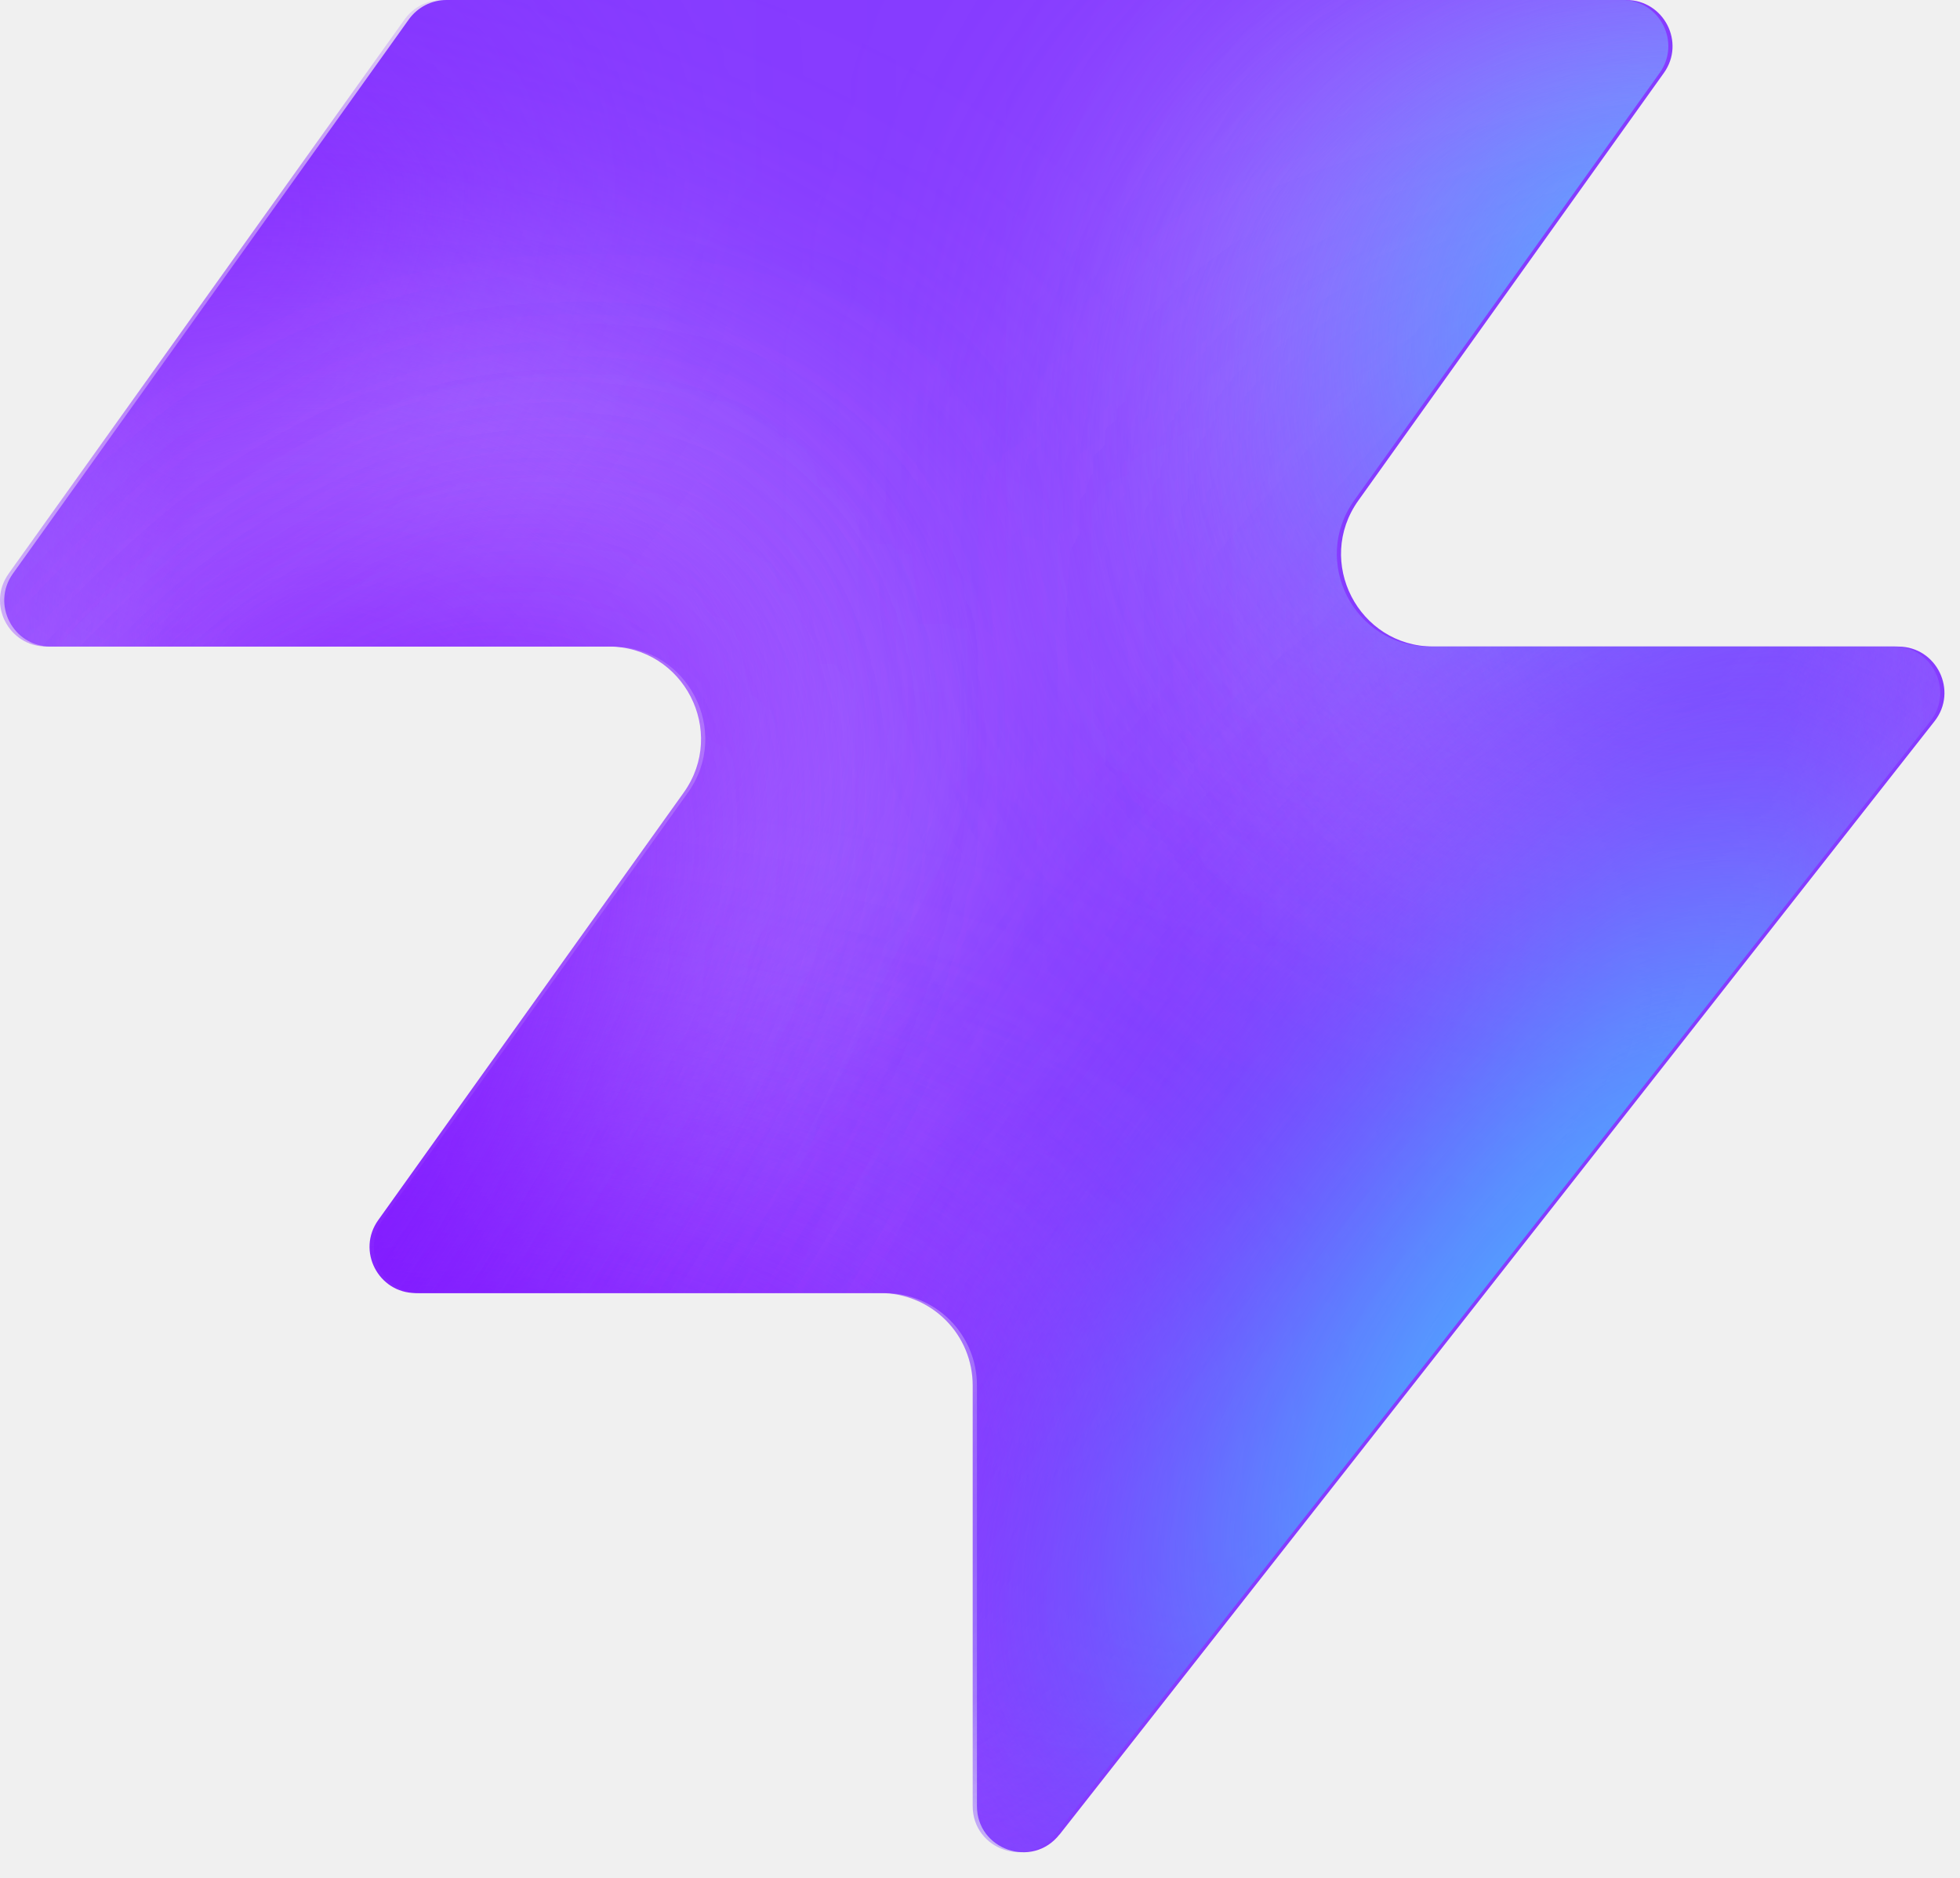
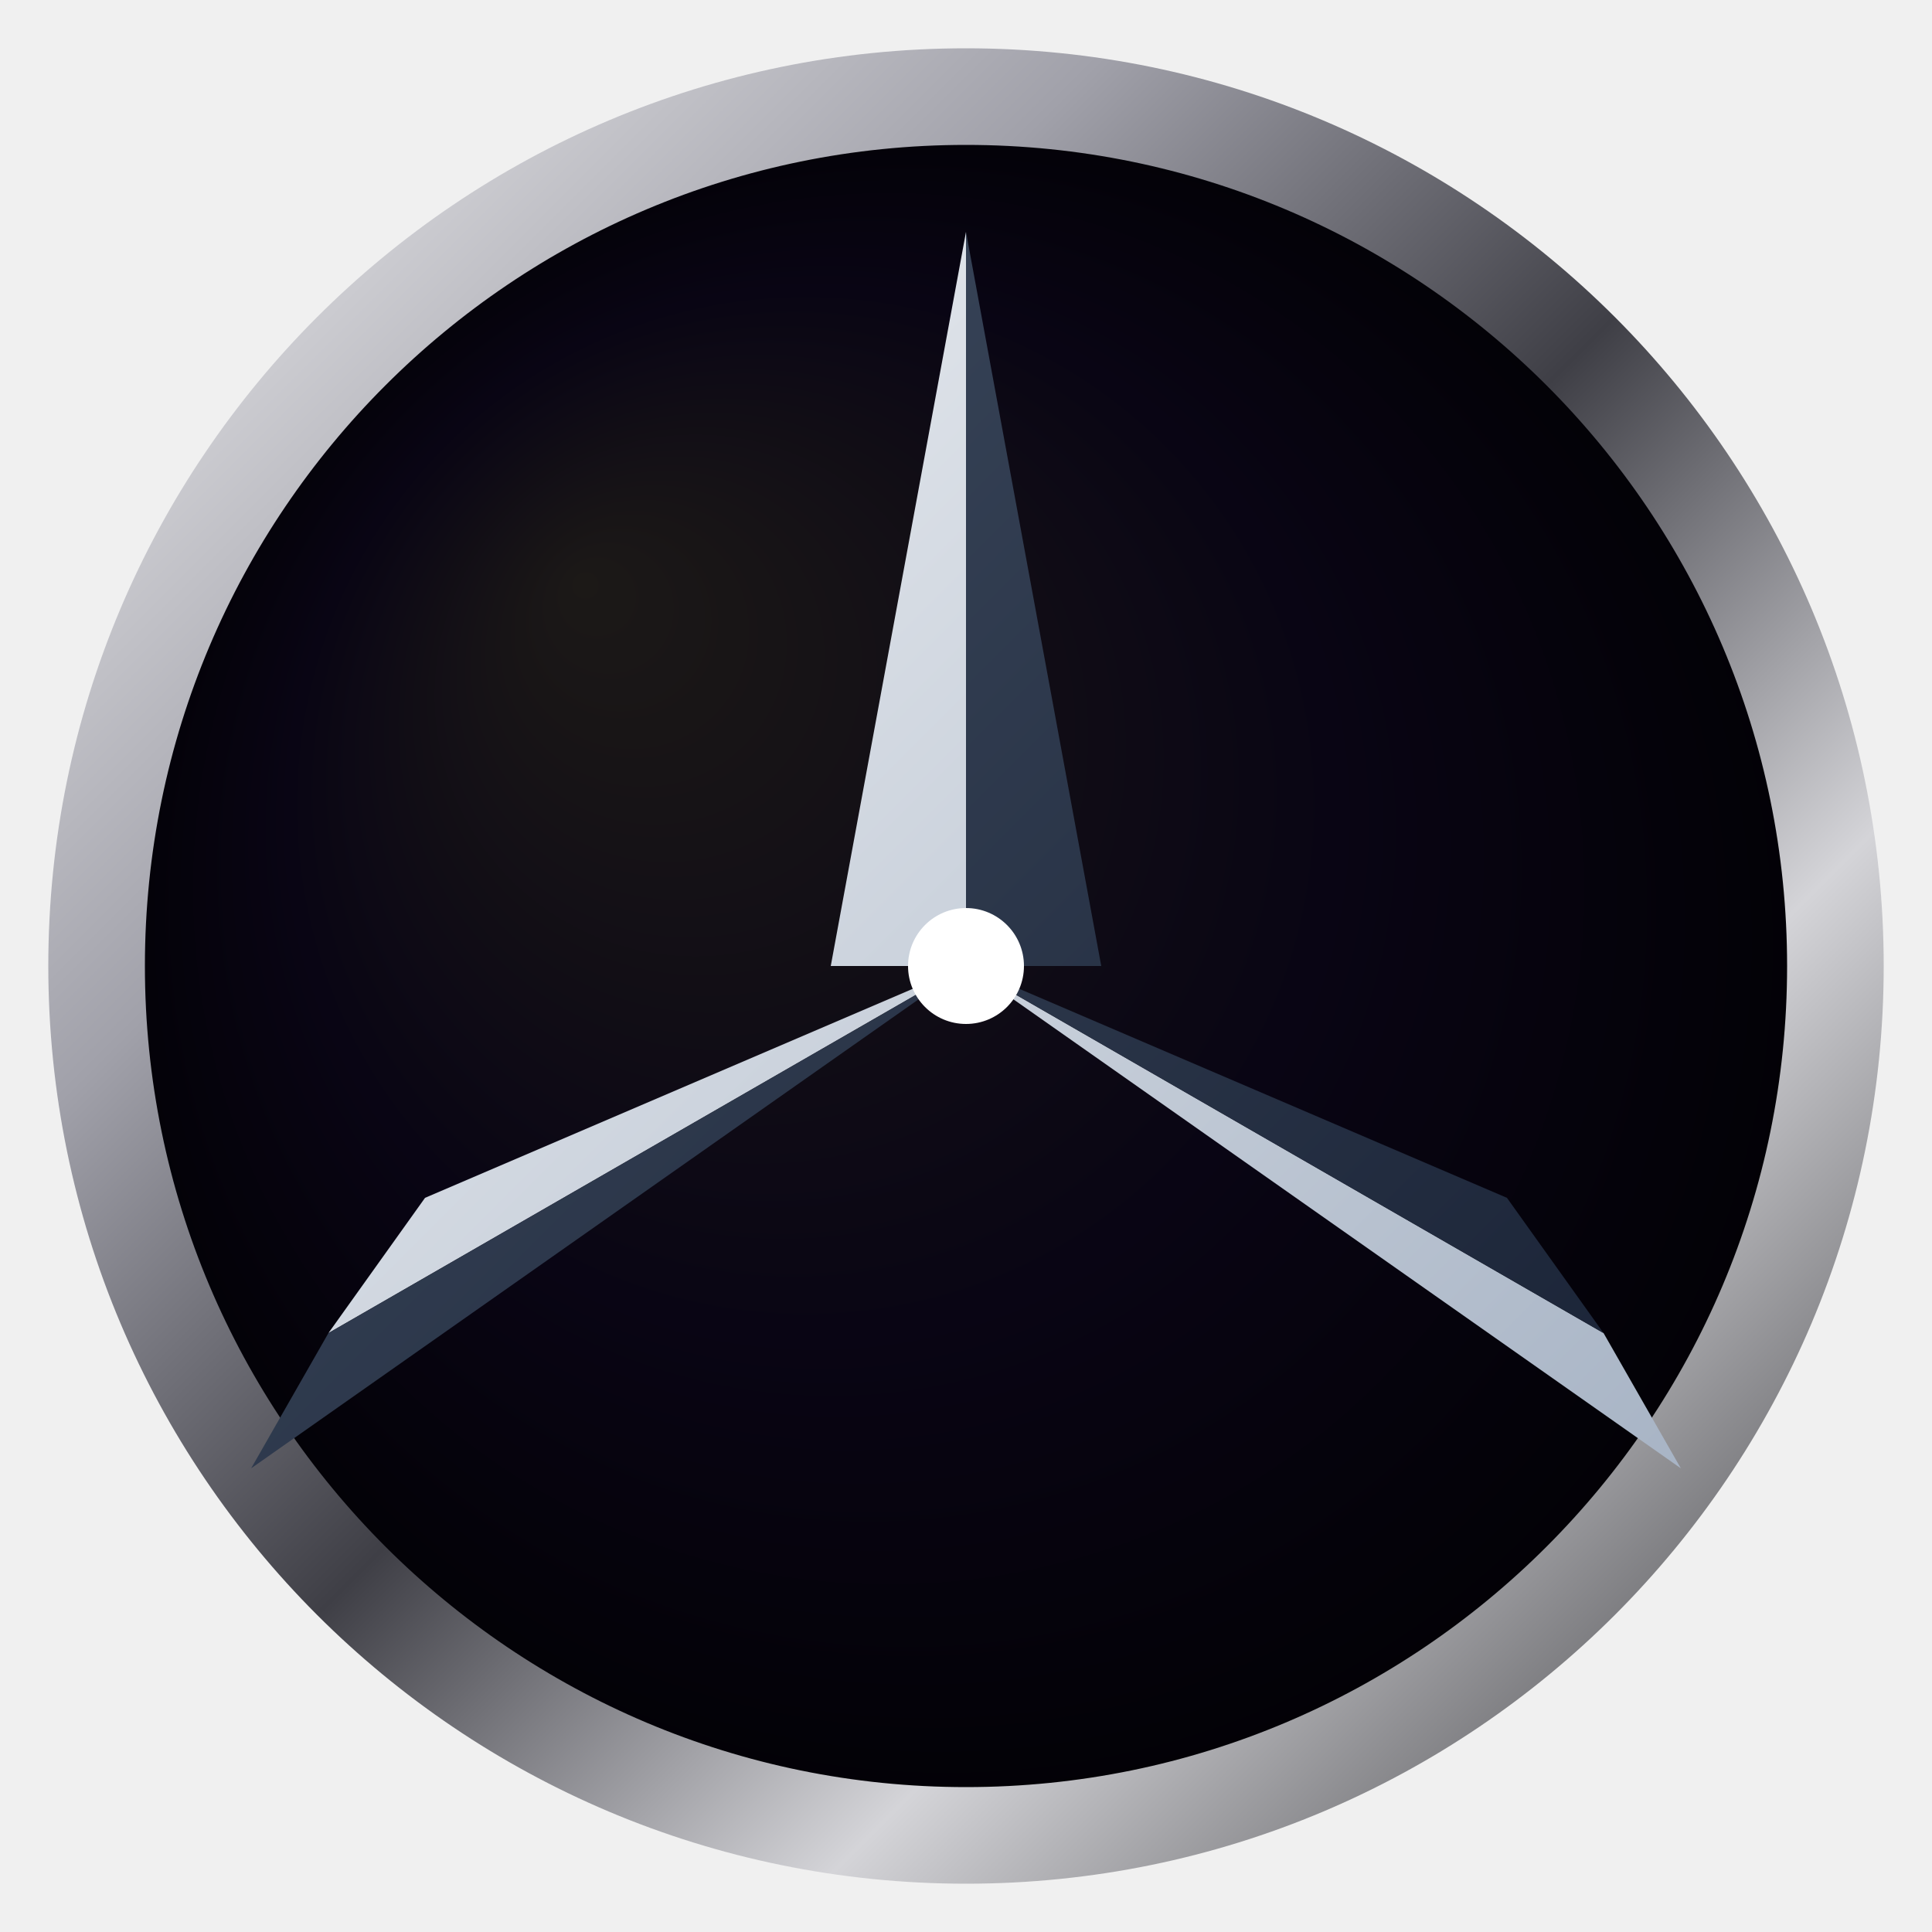
- <svg xmlns="http://www.w3.org/2000/svg" width="48" height="46" fill="none" viewBox="0 0 48 46">
-   <path fill="#863bff" d="M25.946 44.938c-.664.845-2.021.375-2.021-.698V33.937a2.26 2.26 0 0 0-2.262-2.262H10.287c-.92 0-1.456-1.04-.92-1.788l7.48-10.471c1.07-1.497 0-3.578-1.842-3.578H1.237c-.92 0-1.456-1.04-.92-1.788L10.013.474c.214-.297.556-.474.92-.474h28.894c.92 0 1.456 1.04.92 1.788l-7.48 10.471c-1.07 1.498 0 3.579 1.842 3.579h11.377c.943 0 1.473 1.088.89 1.83L25.947 44.94z" style="fill:#863bff;fill:color(display-p3 .525 .23 1);fill-opacity:1" />
-   <mask id="a" width="48" height="46" x="0" y="0" maskUnits="userSpaceOnUse" style="mask-type:alpha">
-     <path fill="#000" d="M25.842 44.938c-.664.844-2.021.375-2.021-.698V33.937a2.26 2.26 0 0 0-2.262-2.262H10.183c-.92 0-1.456-1.04-.92-1.788l7.48-10.471c1.07-1.498 0-3.579-1.842-3.579H1.133c-.92 0-1.456-1.04-.92-1.787L9.91.473c.214-.297.556-.474.92-.474h28.894c.92 0 1.456 1.04.92 1.788l-7.48 10.471c-1.07 1.498 0 3.578 1.842 3.578h11.377c.943 0 1.473 1.088.89 1.832L25.843 44.94z" style="fill:#000;fill-opacity:1" />
-   </mask>
-   <g mask="url(#a)">
-     <g filter="url(#b)">
-       <ellipse cx="5.508" cy="14.704" fill="#ede6ff" rx="5.508" ry="14.704" style="fill:#ede6ff;fill:color(display-p3 .927 .903 1);fill-opacity:1" transform="matrix(.00324 1 1 -.00324 -4.47 31.516)" />
-     </g>
-     <g filter="url(#c)">
-       <ellipse cx="10.399" cy="29.851" fill="#ede6ff" rx="10.399" ry="29.851" style="fill:#ede6ff;fill:color(display-p3 .927 .903 1);fill-opacity:1" transform="matrix(.00324 1 1 -.00324 -39.328 7.883)" />
-     </g>
-     <g filter="url(#d)">
-       <ellipse cx="5.508" cy="30.487" fill="#7e14ff" rx="5.508" ry="30.487" style="fill:#7e14ff;fill:color(display-p3 .492 .077 1);fill-opacity:1" transform="rotate(89.814 -25.913 -14.639)scale(1 -1)" />
-     </g>
-     <g filter="url(#e)">
-       <ellipse cx="5.508" cy="30.599" fill="#7e14ff" rx="5.508" ry="30.599" style="fill:#7e14ff;fill:color(display-p3 .492 .077 1);fill-opacity:1" transform="rotate(89.814 -32.644 -3.334)scale(1 -1)" />
-     </g>
-     <g filter="url(#f)">
-       <ellipse cx="5.508" cy="30.599" fill="#7e14ff" rx="5.508" ry="30.599" style="fill:#7e14ff;fill:color(display-p3 .492 .077 1);fill-opacity:1" transform="matrix(.00324 1 1 -.00324 -34.34 30.47)" />
-     </g>
-     <g filter="url(#g)">
-       <ellipse cx="14.072" cy="22.078" fill="#ede6ff" rx="14.072" ry="22.078" style="fill:#ede6ff;fill:color(display-p3 .927 .903 1);fill-opacity:1" transform="rotate(93.35 24.506 48.493)scale(-1 1)" />
-     </g>
-     <g filter="url(#h)">
-       <ellipse cx="3.47" cy="21.501" fill="#7e14ff" rx="3.47" ry="21.501" style="fill:#7e14ff;fill:color(display-p3 .492 .077 1);fill-opacity:1" transform="rotate(89.009 28.708 47.59)scale(-1 1)" />
-     </g>
-     <g filter="url(#i)">
-       <ellipse cx="3.47" cy="21.501" fill="#7e14ff" rx="3.47" ry="21.501" style="fill:#7e14ff;fill:color(display-p3 .492 .077 1);fill-opacity:1" transform="rotate(89.009 28.708 47.59)scale(-1 1)" />
-     </g>
-     <g filter="url(#j)">
-       <ellipse cx=".387" cy="8.972" fill="#7e14ff" rx="4.407" ry="29.108" style="fill:#7e14ff;fill:color(display-p3 .492 .077 1);fill-opacity:1" transform="rotate(39.51 .387 8.972)" />
-     </g>
-     <g filter="url(#k)">
-       <ellipse cx="47.523" cy="-6.092" fill="#7e14ff" rx="4.407" ry="29.108" style="fill:#7e14ff;fill:color(display-p3 .492 .077 1);fill-opacity:1" transform="rotate(37.892 47.523 -6.092)" />
-     </g>
-     <g filter="url(#l)">
-       <ellipse cx="41.412" cy="6.333" fill="#47bfff" rx="5.971" ry="9.665" style="fill:#47bfff;fill:color(display-p3 .28 .748 1);fill-opacity:1" transform="rotate(37.892 41.412 6.333)" />
-     </g>
-     <g filter="url(#m)">
-       <ellipse cx="-1.879" cy="38.332" fill="#7e14ff" rx="4.407" ry="29.108" style="fill:#7e14ff;fill:color(display-p3 .492 .077 1);fill-opacity:1" transform="rotate(37.892 -1.88 38.332)" />
-     </g>
-     <g filter="url(#n)">
-       <ellipse cx="-1.879" cy="38.332" fill="#7e14ff" rx="4.407" ry="29.108" style="fill:#7e14ff;fill:color(display-p3 .492 .077 1);fill-opacity:1" transform="rotate(37.892 -1.88 38.332)" />
-     </g>
-     <g filter="url(#o)">
-       <ellipse cx="35.651" cy="29.907" fill="#7e14ff" rx="4.407" ry="29.108" style="fill:#7e14ff;fill:color(display-p3 .492 .077 1);fill-opacity:1" transform="rotate(37.892 35.651 29.907)" />
-     </g>
-     <g filter="url(#p)">
-       <ellipse cx="38.418" cy="32.4" fill="#47bfff" rx="5.971" ry="15.297" style="fill:#47bfff;fill:color(display-p3 .28 .748 1);fill-opacity:1" transform="rotate(37.892 38.418 32.4)" />
-     </g>
-   </g>
+ <svg xmlns="http://www.w3.org/2000/svg" width="128" height="128" viewBox="0 0 100 100" fill="none">
+   <circle cx="50" cy="50" r="45" stroke="url(#metallic-border)" stroke-width="5" fill="url(#metallic-bg)" />
+   <path d="M50 50 L50 12 L43 50 Z" fill="url(#light-metal)" />
+   <path d="M50 50 L50 12 L57 50 Z" fill="url(#dark-metal)" />
+   <path d="M50 50 L17 69 L22 62 Z" fill="url(#light-metal)" />
+   <path d="M50 50 L17 69 L13 76 Z" fill="url(#dark-metal)" />
+   <path d="M50 50 L83 69 L87 76 Z" fill="url(#light-metal)" />
+   <path d="M50 50 L83 69 L78 62 Z" fill="url(#dark-metal)" />
+   <circle cx="50" cy="50" r="3" fill="#ffffff" />
  <defs>
-     <filter id="b" width="60.045" height="41.654" x="-19.77" y="16.149" color-interpolation-filters="sRGB" filterUnits="userSpaceOnUse">
-       <feFlood flood-opacity="0" result="BackgroundImageFix" />
-       <feBlend in="SourceGraphic" in2="BackgroundImageFix" result="shape" />
-       <feGaussianBlur result="effect1_foregroundBlur_2002_17158" stdDeviation="7.659" />
-     </filter>
-     <filter id="c" width="90.34" height="51.437" x="-54.613" y="-7.533" color-interpolation-filters="sRGB" filterUnits="userSpaceOnUse">
-       <feFlood flood-opacity="0" result="BackgroundImageFix" />
-       <feBlend in="SourceGraphic" in2="BackgroundImageFix" result="shape" />
-       <feGaussianBlur result="effect1_foregroundBlur_2002_17158" stdDeviation="7.659" />
-     </filter>
-     <filter id="d" width="79.355" height="29.4" x="-49.64" y="2.03" color-interpolation-filters="sRGB" filterUnits="userSpaceOnUse">
-       <feFlood flood-opacity="0" result="BackgroundImageFix" />
-       <feBlend in="SourceGraphic" in2="BackgroundImageFix" result="shape" />
-       <feGaussianBlur result="effect1_foregroundBlur_2002_17158" stdDeviation="4.596" />
-     </filter>
-     <filter id="e" width="79.579" height="29.4" x="-45.045" y="20.029" color-interpolation-filters="sRGB" filterUnits="userSpaceOnUse">
-       <feFlood flood-opacity="0" result="BackgroundImageFix" />
-       <feBlend in="SourceGraphic" in2="BackgroundImageFix" result="shape" />
-       <feGaussianBlur result="effect1_foregroundBlur_2002_17158" stdDeviation="4.596" />
-     </filter>
-     <filter id="f" width="79.579" height="29.4" x="-43.513" y="21.178" color-interpolation-filters="sRGB" filterUnits="userSpaceOnUse">
-       <feFlood flood-opacity="0" result="BackgroundImageFix" />
-       <feBlend in="SourceGraphic" in2="BackgroundImageFix" result="shape" />
-       <feGaussianBlur result="effect1_foregroundBlur_2002_17158" stdDeviation="4.596" />
-     </filter>
-     <filter id="g" width="74.749" height="58.852" x="15.756" y="-17.901" color-interpolation-filters="sRGB" filterUnits="userSpaceOnUse">
-       <feFlood flood-opacity="0" result="BackgroundImageFix" />
-       <feBlend in="SourceGraphic" in2="BackgroundImageFix" result="shape" />
-       <feGaussianBlur result="effect1_foregroundBlur_2002_17158" stdDeviation="7.659" />
-     </filter>
-     <filter id="h" width="61.377" height="25.362" x="23.548" y="2.284" color-interpolation-filters="sRGB" filterUnits="userSpaceOnUse">
-       <feFlood flood-opacity="0" result="BackgroundImageFix" />
-       <feBlend in="SourceGraphic" in2="BackgroundImageFix" result="shape" />
-       <feGaussianBlur result="effect1_foregroundBlur_2002_17158" stdDeviation="4.596" />
-     </filter>
-     <filter id="i" width="61.377" height="25.362" x="23.548" y="2.284" color-interpolation-filters="sRGB" filterUnits="userSpaceOnUse">
-       <feFlood flood-opacity="0" result="BackgroundImageFix" />
-       <feBlend in="SourceGraphic" in2="BackgroundImageFix" result="shape" />
-       <feGaussianBlur result="effect1_foregroundBlur_2002_17158" stdDeviation="4.596" />
-     </filter>
-     <filter id="j" width="56.045" height="63.649" x="-27.636" y="-22.853" color-interpolation-filters="sRGB" filterUnits="userSpaceOnUse">
-       <feFlood flood-opacity="0" result="BackgroundImageFix" />
-       <feBlend in="SourceGraphic" in2="BackgroundImageFix" result="shape" />
-       <feGaussianBlur result="effect1_foregroundBlur_2002_17158" stdDeviation="4.596" />
-     </filter>
-     <filter id="k" width="54.814" height="64.646" x="20.116" y="-38.415" color-interpolation-filters="sRGB" filterUnits="userSpaceOnUse">
-       <feFlood flood-opacity="0" result="BackgroundImageFix" />
-       <feBlend in="SourceGraphic" in2="BackgroundImageFix" result="shape" />
-       <feGaussianBlur result="effect1_foregroundBlur_2002_17158" stdDeviation="4.596" />
-     </filter>
-     <filter id="l" width="33.541" height="35.313" x="24.641" y="-11.323" color-interpolation-filters="sRGB" filterUnits="userSpaceOnUse">
-       <feFlood flood-opacity="0" result="BackgroundImageFix" />
-       <feBlend in="SourceGraphic" in2="BackgroundImageFix" result="shape" />
-       <feGaussianBlur result="effect1_foregroundBlur_2002_17158" stdDeviation="4.596" />
-     </filter>
-     <filter id="m" width="54.814" height="64.646" x="-29.286" y="6.009" color-interpolation-filters="sRGB" filterUnits="userSpaceOnUse">
-       <feFlood flood-opacity="0" result="BackgroundImageFix" />
-       <feBlend in="SourceGraphic" in2="BackgroundImageFix" result="shape" />
-       <feGaussianBlur result="effect1_foregroundBlur_2002_17158" stdDeviation="4.596" />
-     </filter>
-     <filter id="n" width="54.814" height="64.646" x="-29.286" y="6.009" color-interpolation-filters="sRGB" filterUnits="userSpaceOnUse">
-       <feFlood flood-opacity="0" result="BackgroundImageFix" />
-       <feBlend in="SourceGraphic" in2="BackgroundImageFix" result="shape" />
-       <feGaussianBlur result="effect1_foregroundBlur_2002_17158" stdDeviation="4.596" />
-     </filter>
-     <filter id="o" width="54.814" height="64.646" x="8.244" y="-2.416" color-interpolation-filters="sRGB" filterUnits="userSpaceOnUse">
-       <feFlood flood-opacity="0" result="BackgroundImageFix" />
-       <feBlend in="SourceGraphic" in2="BackgroundImageFix" result="shape" />
-       <feGaussianBlur result="effect1_foregroundBlur_2002_17158" stdDeviation="4.596" />
-     </filter>
-     <filter id="p" width="39.409" height="43.623" x="18.713" y="10.588" color-interpolation-filters="sRGB" filterUnits="userSpaceOnUse">
-       <feFlood flood-opacity="0" result="BackgroundImageFix" />
-       <feBlend in="SourceGraphic" in2="BackgroundImageFix" result="shape" />
-       <feGaussianBlur result="effect1_foregroundBlur_2002_17158" stdDeviation="4.596" />
-     </filter>
+     <linearGradient id="metallic-border" x1="0" y1="0" x2="100" y2="100" gradientUnits="userSpaceOnUse">
+       <stop offset="0%" stop-color="#ffffff" />
+       <stop offset="30%" stop-color="#a1a1aa" />
+       <stop offset="50%" stop-color="#3f3f46" />
+       <stop offset="70%" stop-color="#d4d4d8" />
+       <stop offset="100%" stop-color="#18181b" />
+     </linearGradient>
+     <radialGradient id="metallic-bg" cx="50" cy="50" r="45" fx="30" fy="30" gradientUnits="userSpaceOnUse">
+       <stop offset="0%" stop-color="#1c1917" />
+       <stop offset="60%" stop-color="#090514" />
+       <stop offset="100%" stop-color="#020105" />
+     </radialGradient>
+     <linearGradient id="light-metal" x1="0" y1="0" x2="100" y2="100" gradientUnits="userSpaceOnUse">
+       <stop offset="0%" stop-color="#ffffff" />
+       <stop offset="100%" stop-color="#94a3b8" />
+     </linearGradient>
+     <linearGradient id="dark-metal" x1="0" y1="0" x2="100" y2="100" gradientUnits="userSpaceOnUse">
+       <stop offset="0%" stop-color="#475569" />
+       <stop offset="100%" stop-color="#0f172a" />
+     </linearGradient>
  </defs>
</svg>
